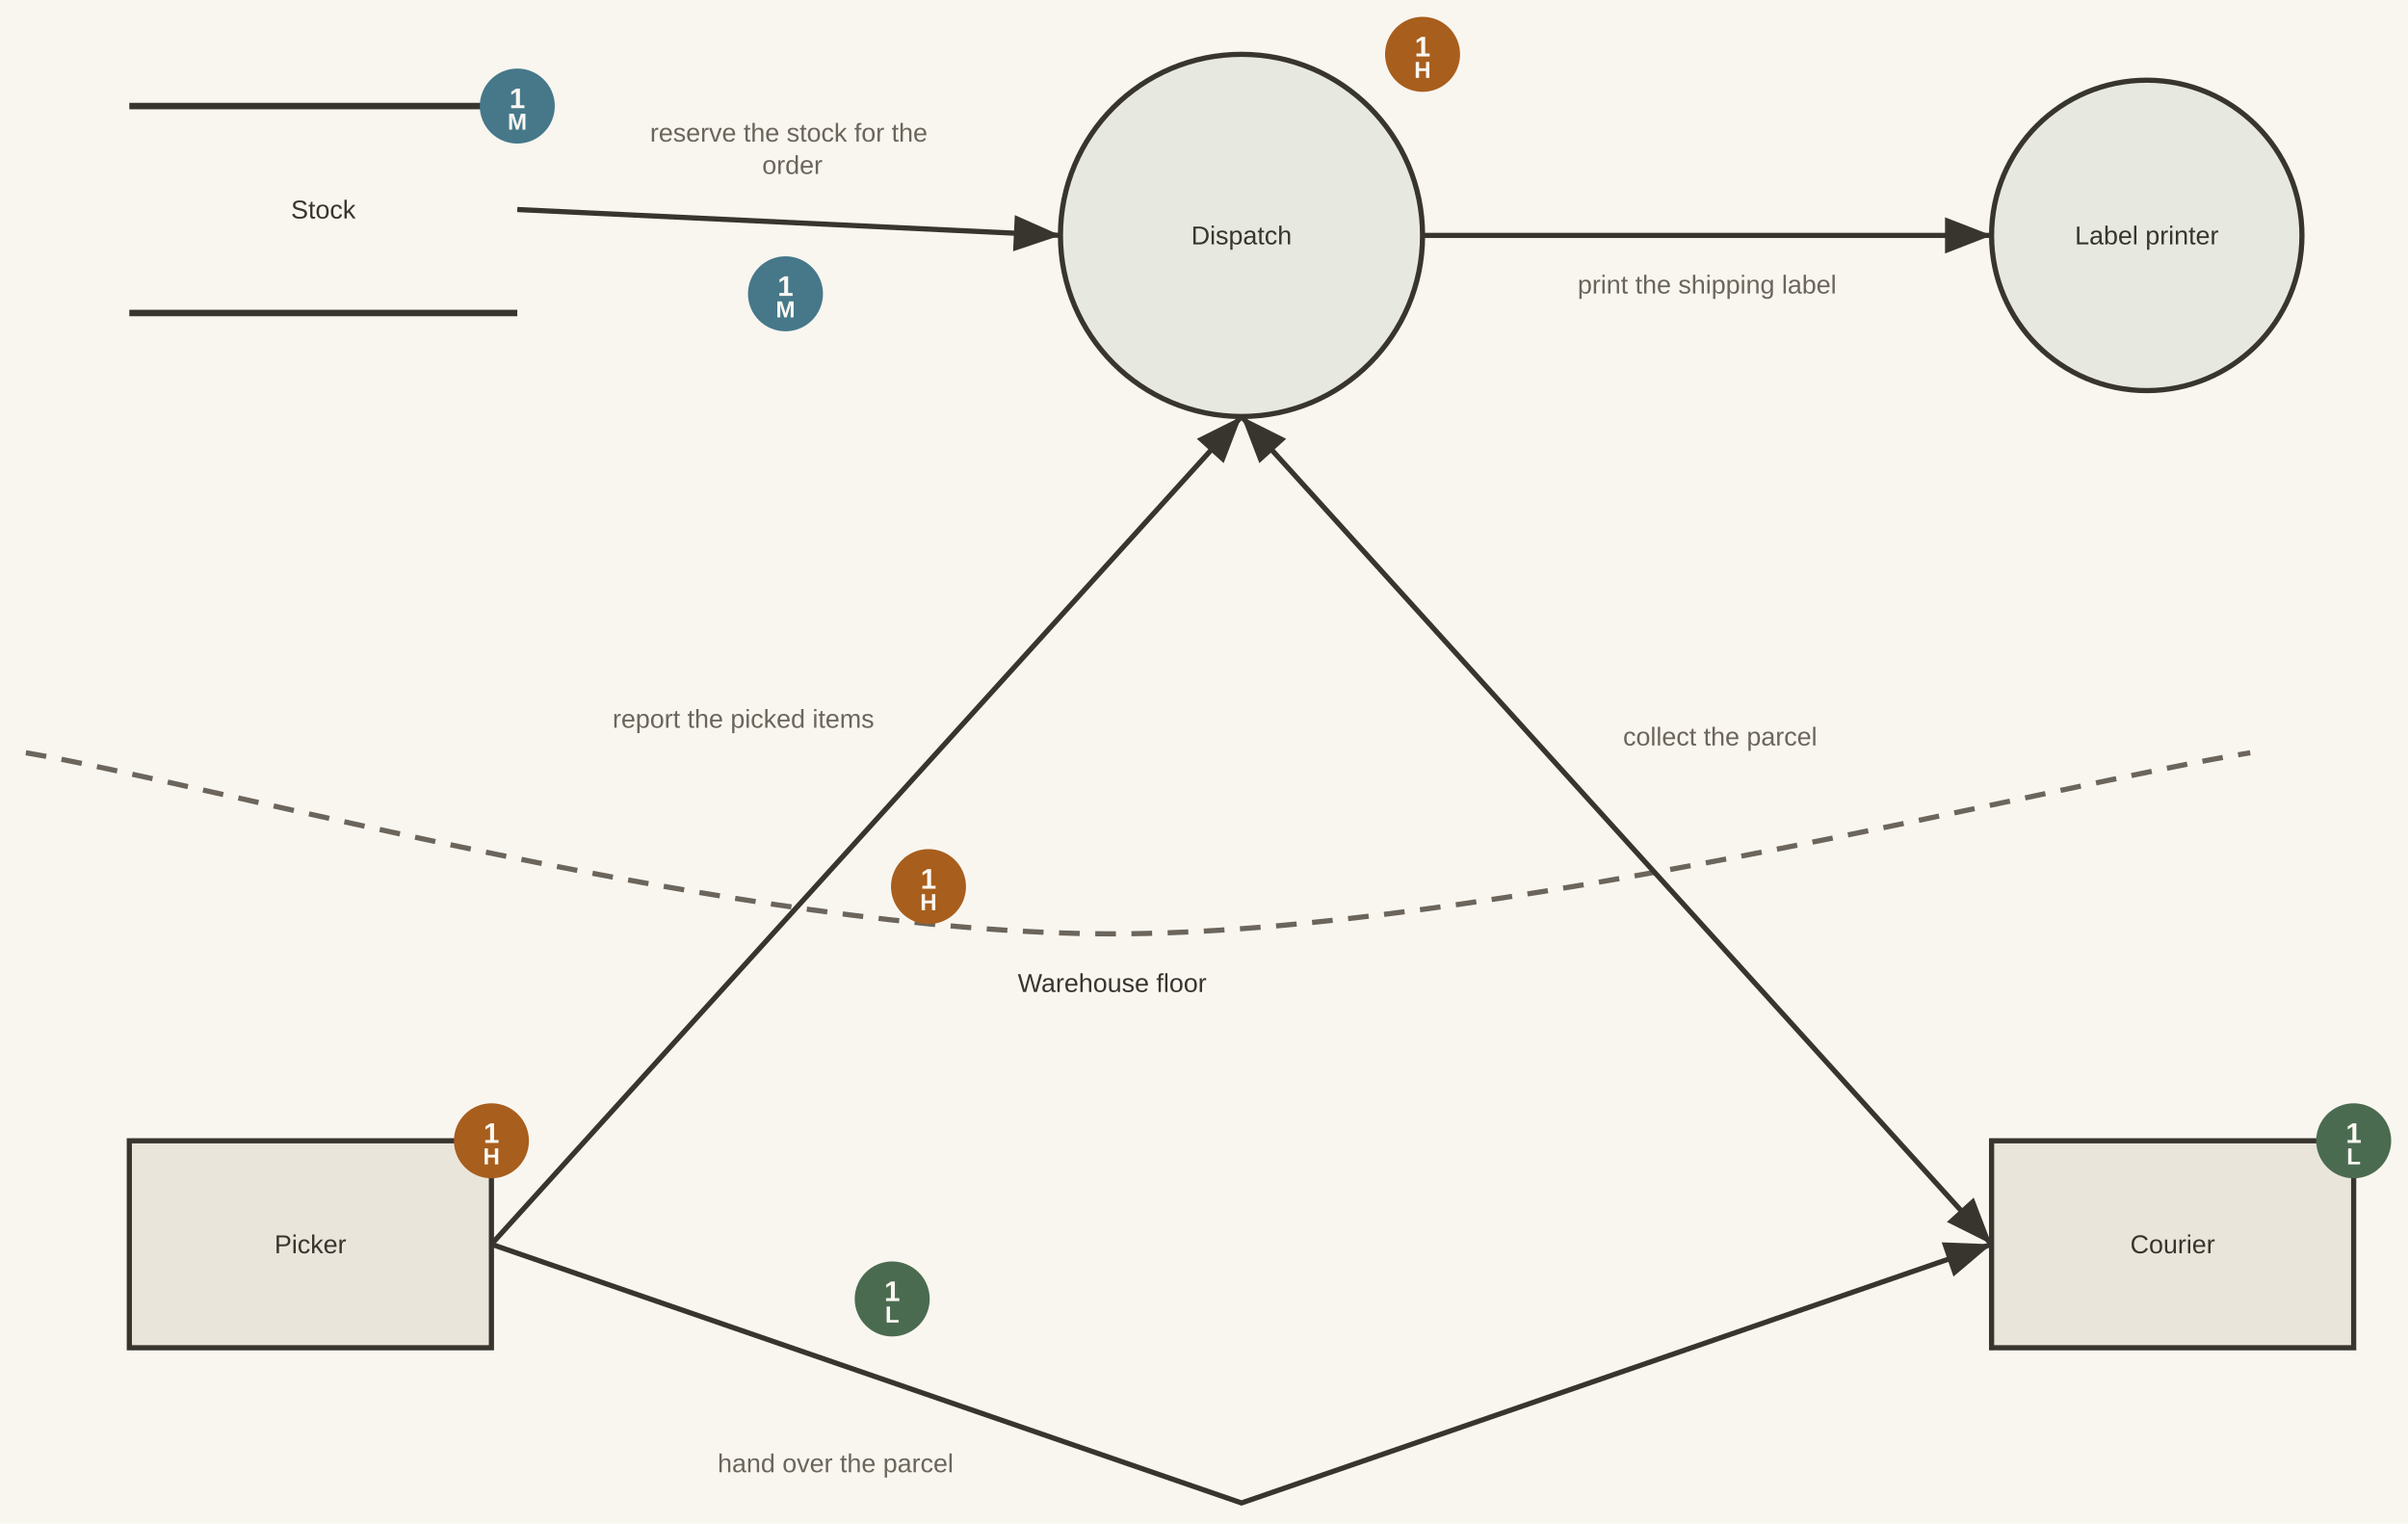
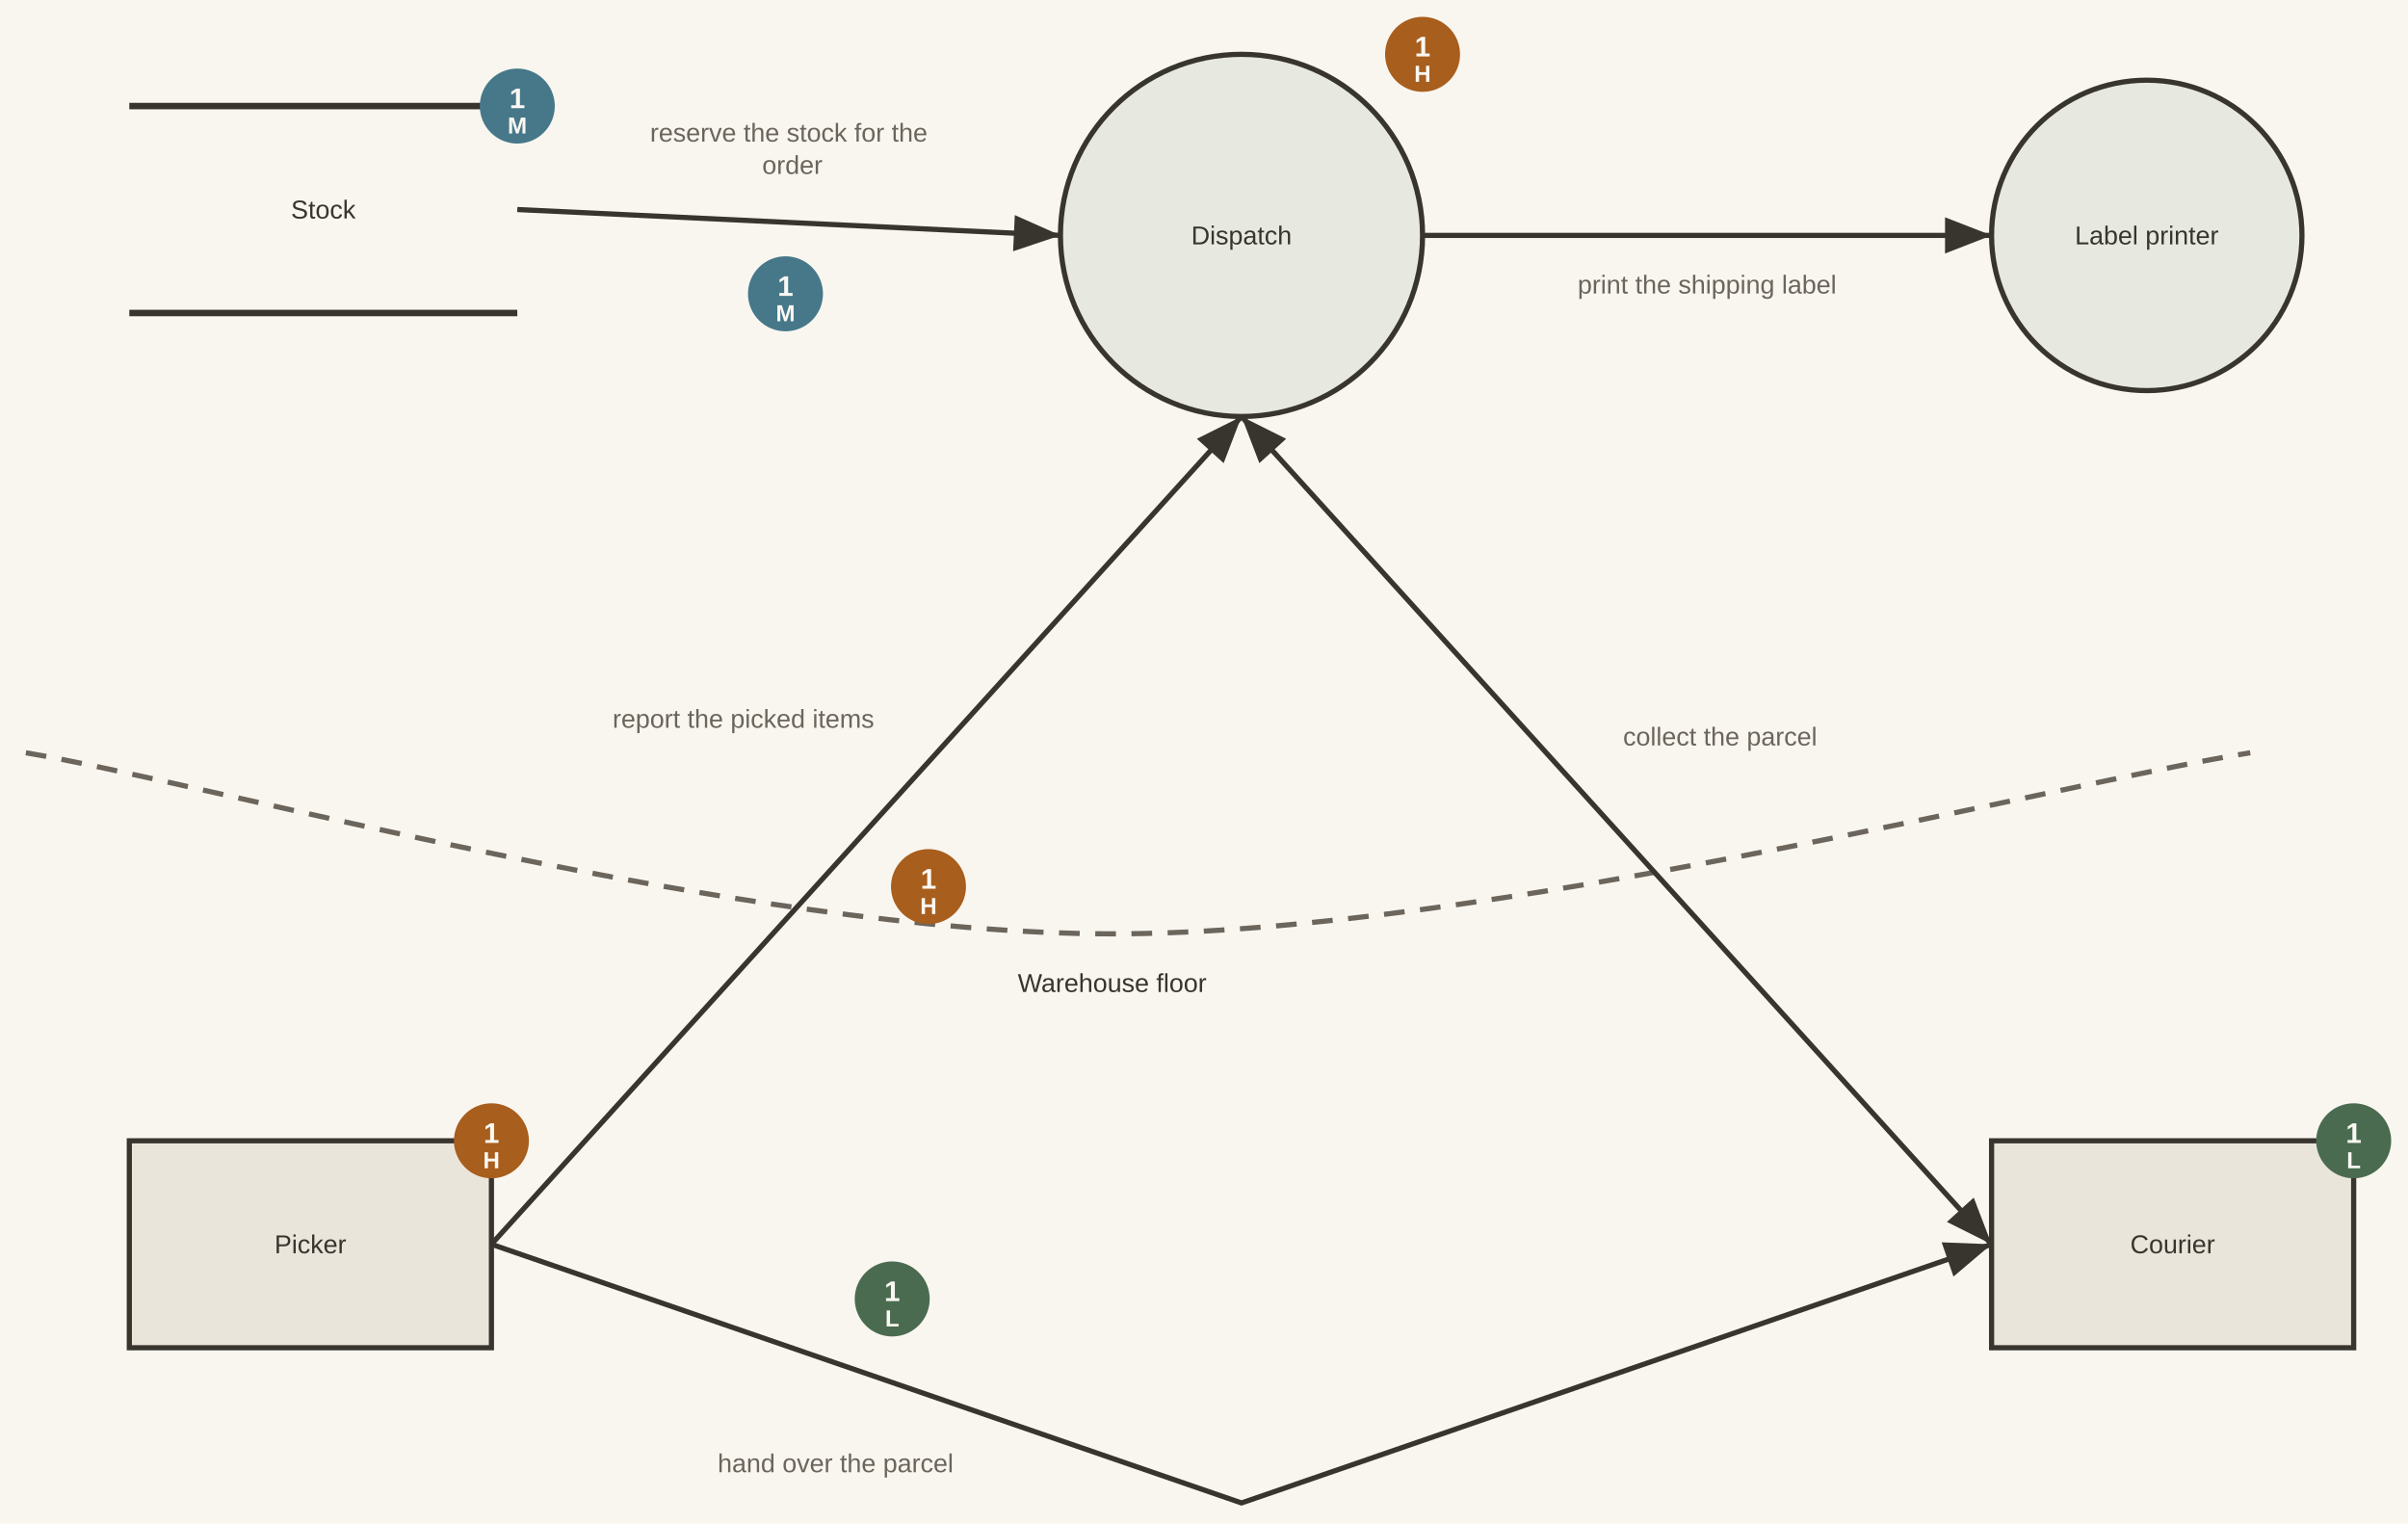
<svg xmlns="http://www.w3.org/2000/svg" viewBox="-10 39 931 589" width="931" height="589">
  <rect x="-10" y="39" width="931" height="589" fill="#F9F6F0" />
  <style>.pn-element {
  font-family: "Liberation Sans";
}
.pn-shape {
  fill: #FAF8F2;
  stroke: #38342E;
  stroke-width: 2;
}
.pn-actor {
  fill: #EAE5DA;
}
.pn-process {
  fill: #E7E9E1;
}
.pn-store {
  fill: none;
  stroke-width: 2.5;
}
.pn-boundary-box,
.pn-boundary-curve {
  fill: none;
  stroke: #6B655C;
  stroke-width: 2;
  stroke-dasharray: 8 6;
}
.pn-out-of-scope {
  opacity: 0.5;
}
.pn-out-of-scope .pn-shape {
  stroke-dasharray: 6 4;
}
.pn-label {
  fill: #38342E;
  font-size: 10px;
  font-weight: 500;
  text-anchor: middle;
  dominant-baseline: central;
}
.pn-note {
  fill: #6B655C;
  font-size: 12px;
  text-anchor: middle;
  dominant-baseline: central;
}
.pn-flow {
  fill: none;
}
.pn-flow-arrow {
  fill: #38342E;
  stroke: none;
}
.pn-flow-label {
  fill: #6B655C;
  font-size: 10px;
  text-anchor: middle;
  dominant-baseline: central;
  paint-order: stroke;
  stroke: #F9F6F0;
  stroke-width: 3;
  stroke-linejoin: round;
}
.pn-badge {
  stroke: #FAF8F2;
  stroke-width: 3;
}
.pn-badge-count {
  fill: #FAF8F2;
  stroke: none;
  font-weight: 600;
  text-anchor: middle;
  dominant-baseline: central;
}
.pn-badge-primary .pn-badge-count {
  font-size: 11px;
}
.pn-badge-secondary .pn-badge-count {
  font-size: 9px;
}
.pn-badge-mark {
  fill: #FAF8F2;
  stroke: none;
  font-size: 9px;
  font-weight: 700;
  text-anchor: middle;
  dominant-baseline: central;
}
.pn-badge-flag {
  stroke-linejoin: round;
}
.pn-tone-critical {
  fill: #C14339;
}
.pn-tone-high {
  fill: #A85E1D;
}
.pn-tone-medium {
  fill: #46788A;
}
.pn-tone-low {
  fill: #4B6B50;
}
.pn-tone-neutral {
  fill: #756E63;
}
.pn-tone-flag {
  fill: #38342E;
}

.pn-tone-low { fill: #4B6B50; stroke: #4B6B50; stroke-width: 3; }
.pn-tone-low ~ .pn-badge-count, .pn-tone-low ~ .pn-badge-mark { fill: #FAF8F2; }
.pn-tone-medium { fill: #46788A; stroke: #46788A; stroke-width: 3; }
.pn-tone-medium ~ .pn-badge-count, .pn-tone-medium ~ .pn-badge-mark { fill: #FAF8F2; }
.pn-tone-high { fill: #A85E1D; stroke: #A85E1D; stroke-width: 3; }
.pn-tone-high ~ .pn-badge-count, .pn-tone-high ~ .pn-badge-mark { fill: #FAF8F2; }
.pn-tone-critical { fill: #C14339; stroke: #C14339; stroke-width: 3; }
.pn-tone-critical ~ .pn-badge-count, .pn-tone-critical ~ .pn-badge-mark { fill: #FAF8F2; }
.pn-tone-neutral { fill: #756E63; stroke: #756E63; stroke-width: 3; }
.pn-tone-neutral ~ .pn-badge-count, .pn-tone-neutral ~ .pn-badge-mark { fill: #FAF8F2; }
.pn-tone-flag { fill: #38342E; stroke: #38342E; stroke-width: 3; }
.pn-tone-flag ~ .pn-badge-count, .pn-tone-flag ~ .pn-badge-mark { fill: #FAF8F2; }</style>
  <g transform="translate(-2, 328)">
    <g class="pn-element">
      <path class="pn-shape pn-boundary-curve" d="M 2 2 C 72 13.667 278.667 72 422 72 C 565.333 72 788.667 13.667 862 2" />
      <text class="pn-label" x="422" y="91">
        <tspan x="422" dy="0">Warehouse floor</tspan>
      </text>
    </g>
  </g>
  <g transform="translate(40, 80)">
    <g class="pn-element">
      <line class="pn-shape pn-store" x1="0" y1="0" x2="150" y2="0" />
      <line class="pn-shape pn-store" x1="0" y1="80" x2="150" y2="80" />
      <text class="pn-label" x="75" y="40">
        <tspan x="75" dy="0">Stock</tspan>
      </text>
      <g class="pn-badge" transform="translate(150, 0)">
        <g class="pn-badge-primary">
          <circle class="pn-tone-medium" r="13" />
          <text class="pn-badge-count" y="-3">1</text>
-           <text class="pn-badge-mark" y="6">M</text>
+           <text class="pn-badge-mark" y="7.5">M</text>
        </g>
      </g>
    </g>
  </g>
  <g transform="translate(400, 60)">
    <g class="pn-element">
      <circle class="pn-shape pn-process" cx="70" cy="70" r="70" />
      <text class="pn-label" x="70" y="70">
        <tspan x="70" dy="0">Dispatch</tspan>
      </text>
      <g class="pn-badge" transform="translate(140, 0)">
        <g class="pn-badge-primary">
          <circle class="pn-tone-high" r="13" />
          <text class="pn-badge-count" y="-3">1</text>
-           <text class="pn-badge-mark" y="6">H</text>
+           <text class="pn-badge-mark" y="7.5">H</text>
        </g>
      </g>
    </g>
  </g>
  <g transform="translate(760, 70)">
    <g class="pn-element">
      <circle class="pn-shape pn-process" cx="60" cy="60" r="60" />
      <text class="pn-label" x="60" y="60">
        <tspan x="60" dy="0">Label printer</tspan>
      </text>
    </g>
  </g>
  <g transform="translate(40, 480)">
    <g class="pn-element">
      <rect class="pn-shape pn-actor" width="140" height="80" />
      <text class="pn-label" x="70" y="40">
        <tspan x="70" dy="0">Picker</tspan>
      </text>
      <g class="pn-badge" transform="translate(140, 0)">
        <g class="pn-badge-primary">
          <circle class="pn-tone-high" r="13" />
          <text class="pn-badge-count" y="-3">1</text>
-           <text class="pn-badge-mark" y="6">H</text>
+           <text class="pn-badge-mark" y="7.5">H</text>
        </g>
      </g>
    </g>
  </g>
  <g transform="translate(760, 480)">
    <g class="pn-element">
      <rect class="pn-shape pn-actor" width="140" height="80" />
      <text class="pn-label" x="70" y="40">
        <tspan x="70" dy="0">Courier</tspan>
      </text>
      <g class="pn-badge" transform="translate(140, 0)">
        <g class="pn-badge-primary">
          <circle class="pn-tone-low" r="13" />
          <text class="pn-badge-count" y="-3">1</text>
-           <text class="pn-badge-mark" y="6">L</text>
+           <text class="pn-badge-mark" y="7.5">L</text>
        </g>
      </g>
    </g>
  </g>
  <g class="pn-element">
    <path class="pn-shape pn-flow" d="M 190 120 L 400 130" />
    <path class="pn-flow-arrow" d="M 400 130 L 381.687 136.136 L 382.353 122.152 Z" />
    <text class="pn-flow-label" x="296.356" y="90.275">
      <tspan x="296.356" dy="0">reserve the stock for the</tspan>
      <tspan x="296.356" dy="12.5">order</tspan>
    </text>
    <g class="pn-badge" transform="translate(293.687, 152.572)">
      <g class="pn-badge-primary">
        <circle class="pn-tone-medium" r="13" />
        <text class="pn-badge-count" y="-3">1</text>
-         <text class="pn-badge-mark" y="6">M</text>
+         <text class="pn-badge-mark" y="7.5">M</text>
      </g>
    </g>
  </g>
  <g class="pn-element">
    <path class="pn-shape pn-flow" d="M 180 520 L 470 200" />
    <path class="pn-flow-arrow" d="M 470 200 L 463.1 218.038 L 452.726 208.637 Z" />
    <text class="pn-flow-label" x="277.41" y="316.872">
      <tspan x="277.41" dy="0">report the picked items</tspan>
    </text>
    <g class="pn-badge" transform="translate(348.98, 381.732)">
      <g class="pn-badge-primary">
        <circle class="pn-tone-high" r="13" />
        <text class="pn-badge-count" y="-3">1</text>
-         <text class="pn-badge-mark" y="6">H</text>
+         <text class="pn-badge-mark" y="7.5">H</text>
      </g>
    </g>
  </g>
  <g class="pn-element">
    <path class="pn-shape pn-flow" d="M 760 520 L 470 200" />
    <path class="pn-flow-arrow" d="M 470 200 L 487.274 208.637 L 476.9 218.038 Z" />
    <path class="pn-flow-arrow" d="M 760 520 L 742.726 511.363 L 753.1 501.962 Z" />
    <text class="pn-flow-label" x="655.04" y="323.713">
      <tspan x="655.04" dy="0">collect the parcel</tspan>
    </text>
  </g>
  <g class="pn-element">
    <path class="pn-shape pn-flow" d="M 540 130 L 760 130" />
    <path class="pn-flow-arrow" d="M 760 130 L 742 137 L 742 123 Z" />
    <text class="pn-flow-label" x="650" y="149">
      <tspan x="650" dy="0">print the shipping label</tspan>
    </text>
  </g>
  <g class="pn-element">
    <path class="pn-shape pn-flow" d="M 180 520 L 470 620 L 760 520" />
    <path class="pn-flow-arrow" d="M 760 520 L 745.265 532.485 L 740.701 519.25 Z" />
    <text class="pn-flow-label" x="313.05" y="604.654">
      <tspan x="313.05" dy="0">hand over the parcel</tspan>
    </text>
    <g class="pn-badge" transform="translate(334.952, 541.14)">
      <g class="pn-badge-primary">
        <circle class="pn-tone-low" r="13" />
        <text class="pn-badge-count" y="-3">1</text>
-         <text class="pn-badge-mark" y="6">L</text>
+         <text class="pn-badge-mark" y="7.5">L</text>
      </g>
    </g>
  </g>
</svg>
